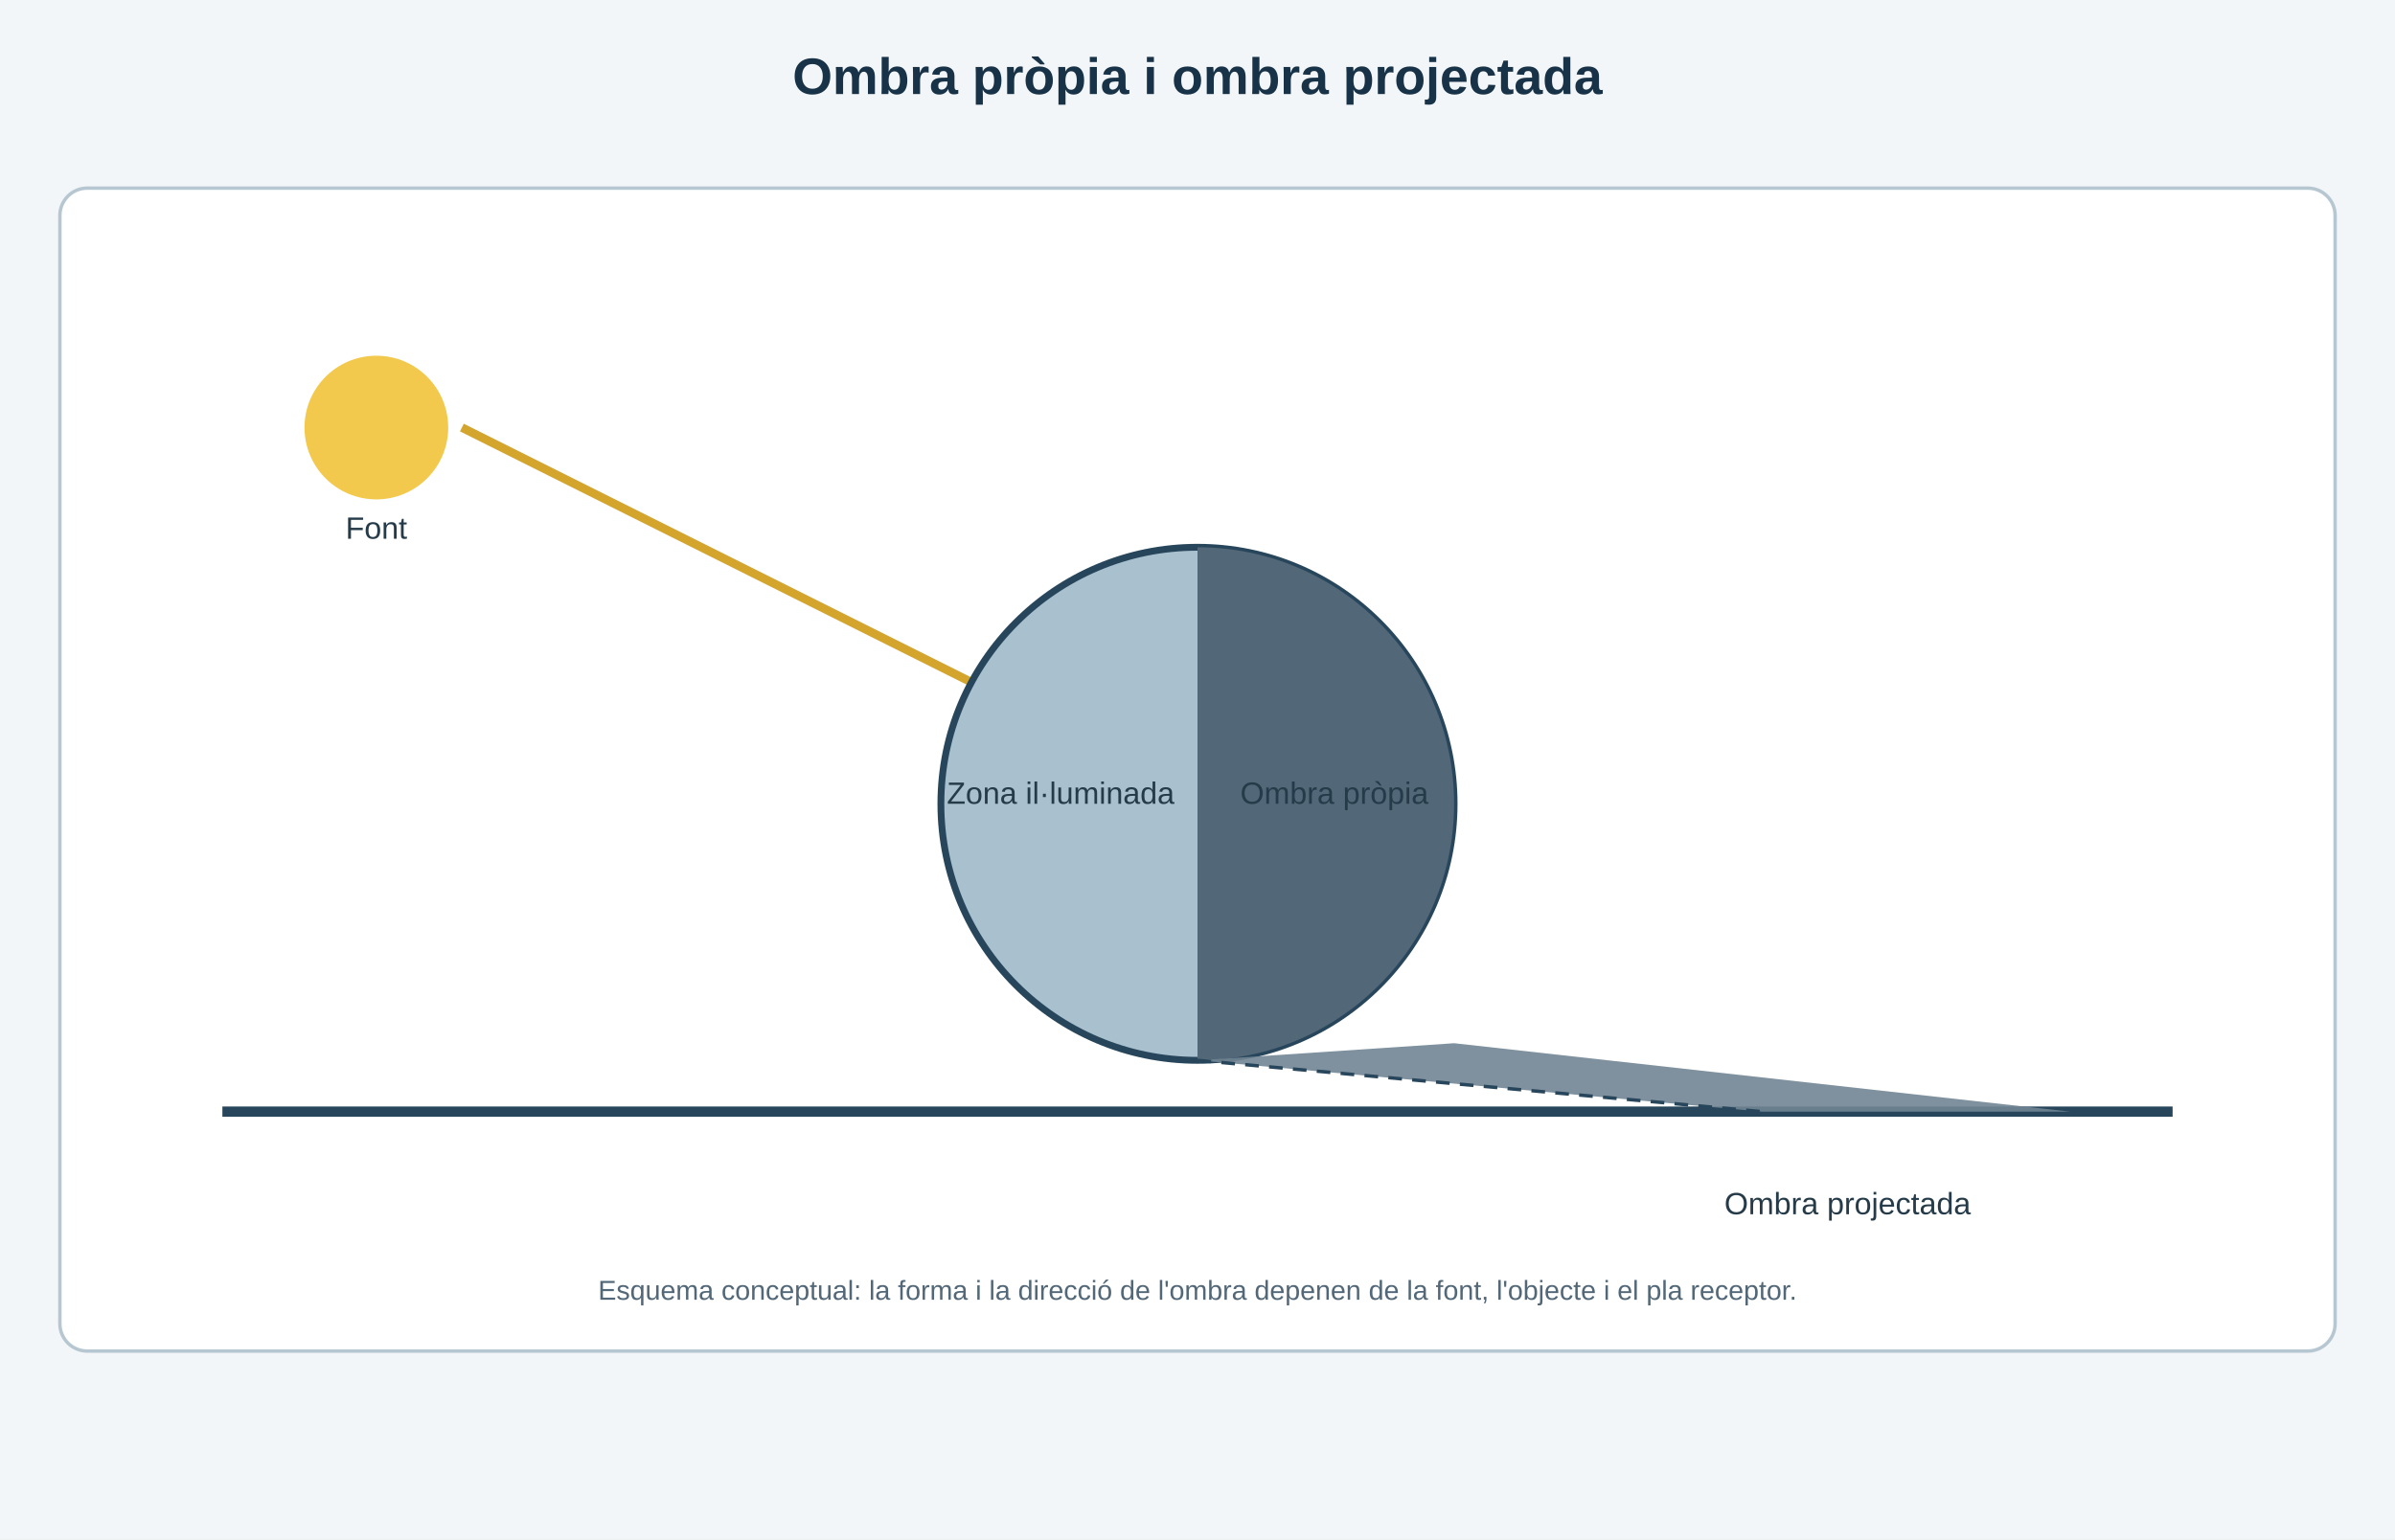
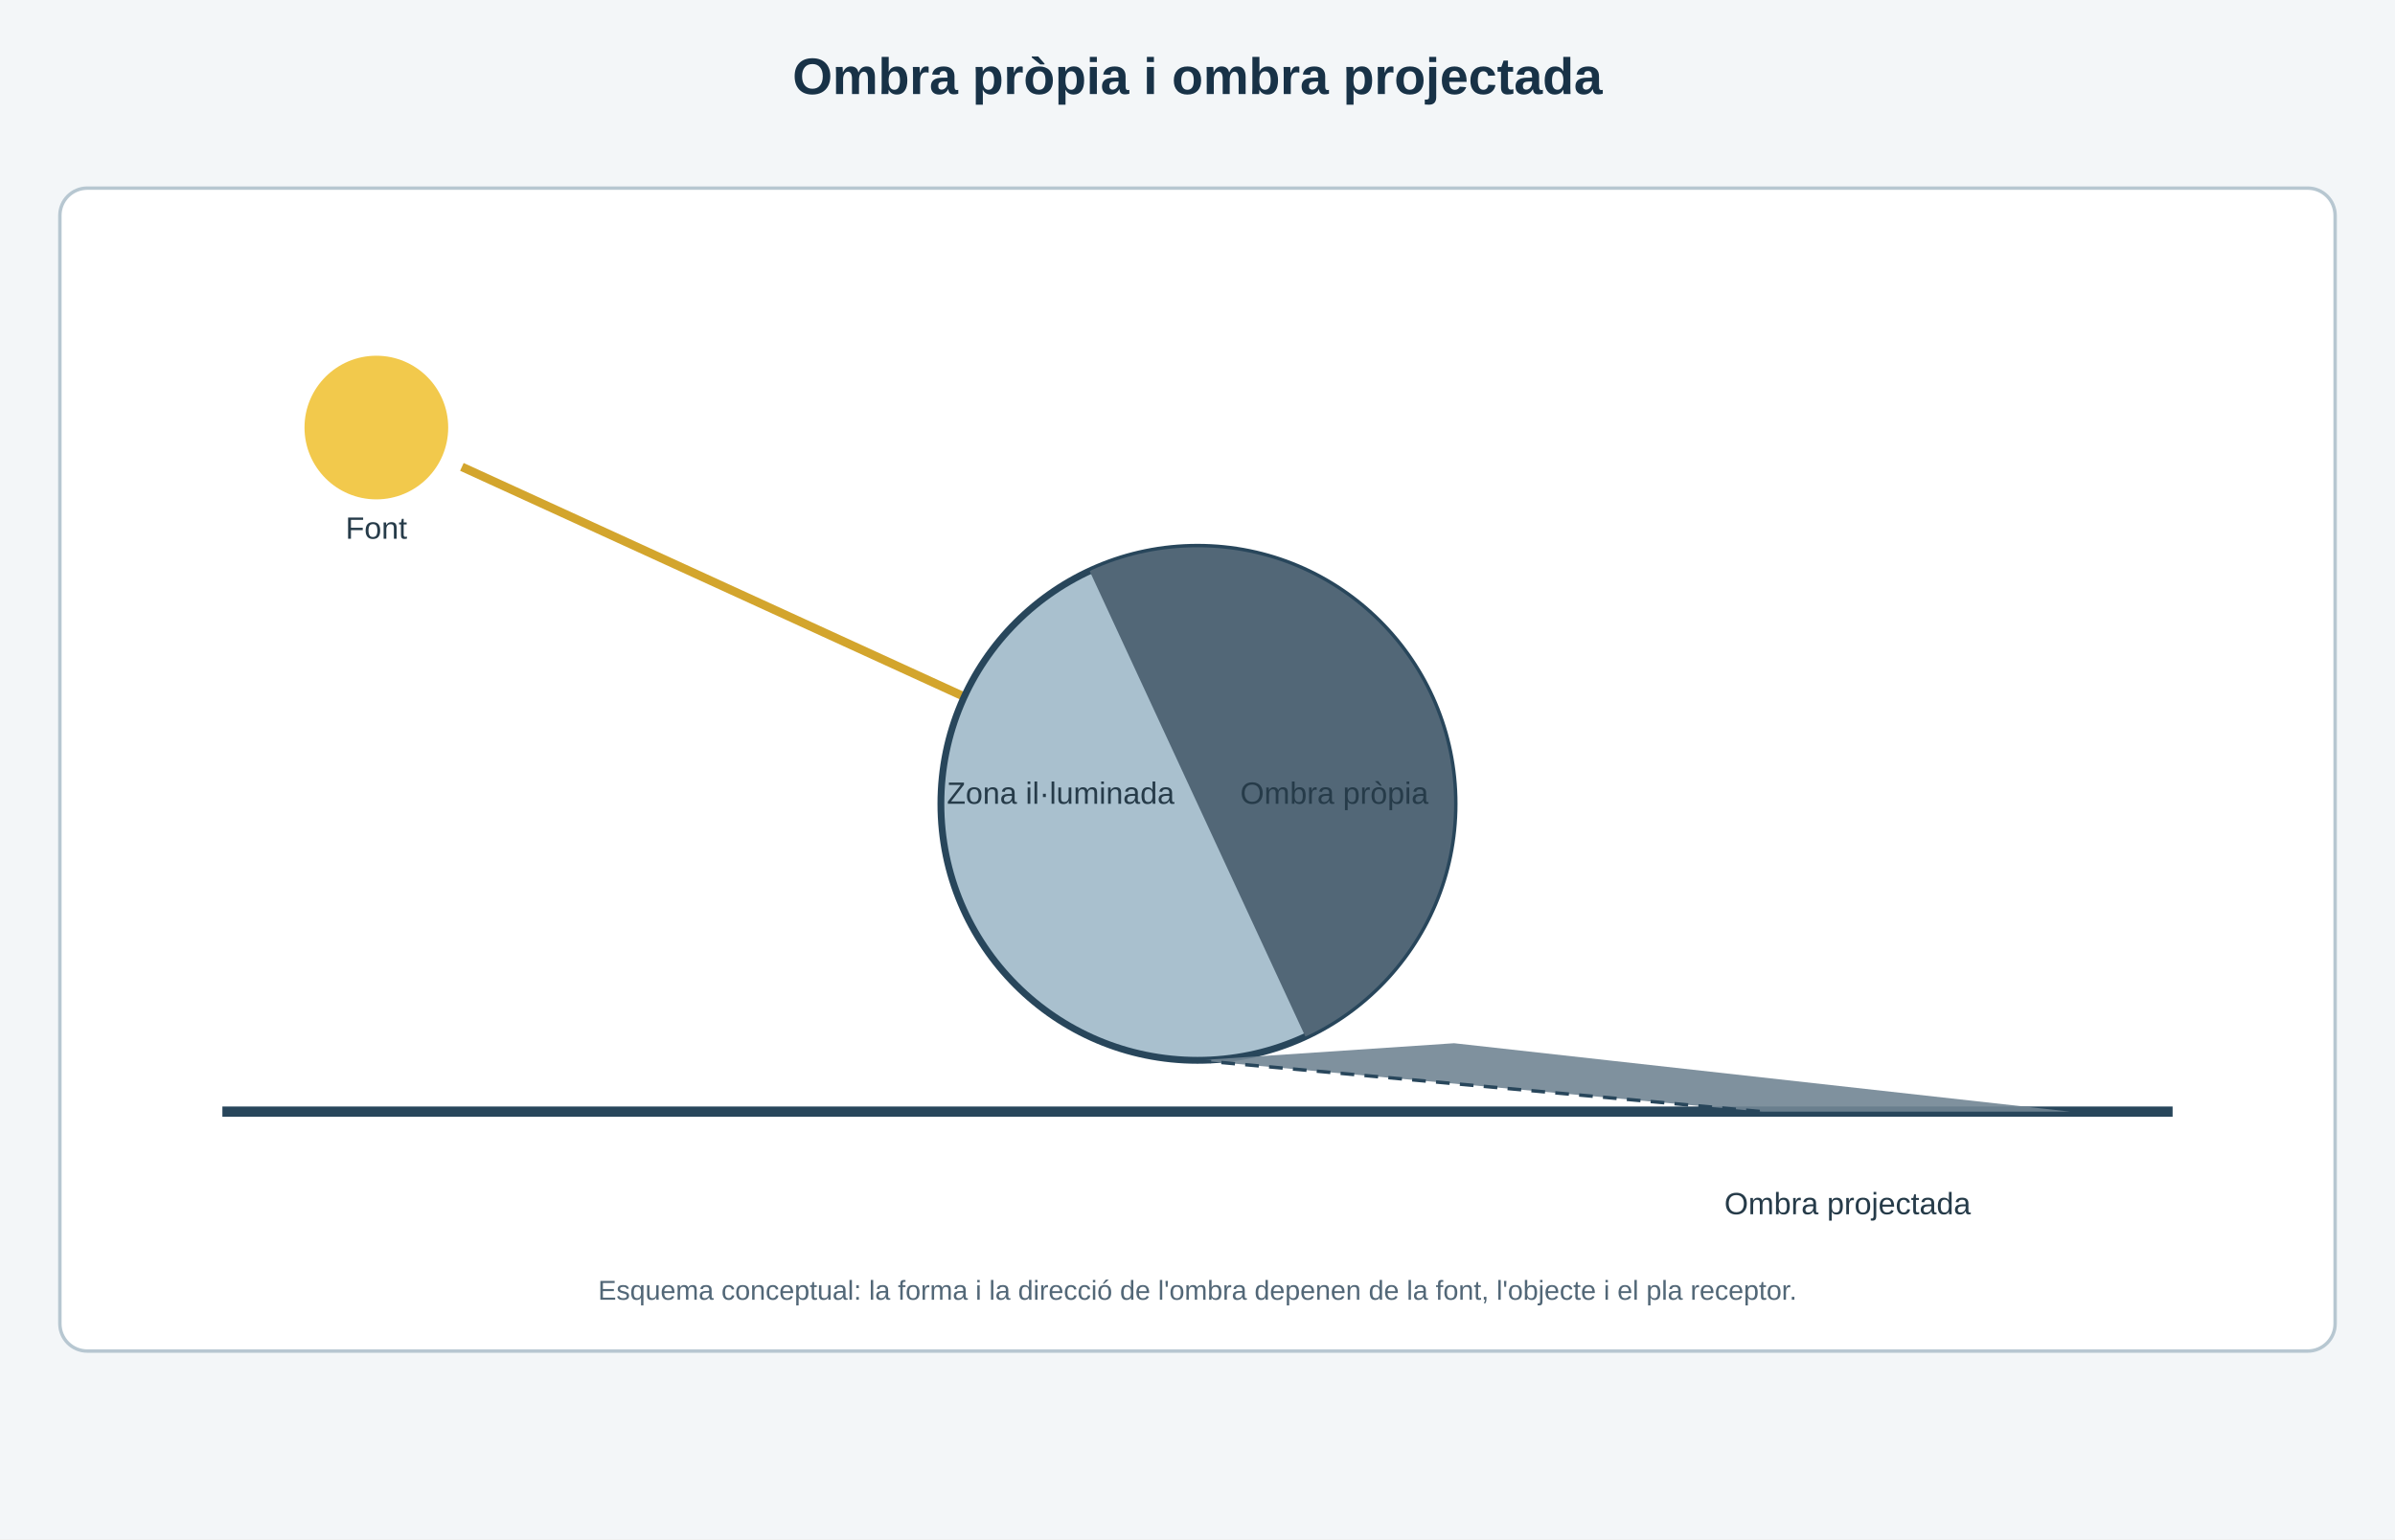
<svg xmlns="http://www.w3.org/2000/svg" width="1400" height="900" viewBox="0 0 1400 900">
  <defs>
    <style>
.t{font:700 30px Arial,sans-serif;fill:#183247}.h{font:700 22px Arial,sans-serif;fill:#28465b}
.b{font:18px Arial,sans-serif;fill:#263b49}.s{font:16px Arial,sans-serif;fill:#526777}
.p{fill:#fff;stroke:#b7c7d1;stroke-width:2}.line{stroke:#28465b;stroke-width:4;fill:none}
.normal{stroke:#d34b43;stroke-width:4;stroke-dasharray:11 8;fill:none}
.ray{stroke:#d3a52d;stroke-width:5;fill:none}
</style>
  </defs>
  <rect width="1400" height="900" fill="#f3f6f8" />
  <text x="700" y="55" text-anchor="middle" class="t">Ombra pròpia i ombra projectada</text>
  <rect x="35" y="110" width="1330" height="680" rx="16" class="p" />
  <circle cx="220" cy="250" r="42" fill="#f2c94c" />
  <text x="220" y="315" text-anchor="middle" class="b">Font</text>
-   <path d="M270 250 L570 400" class="ray" />
+   <path d="M270 273 L565 408" class="ray" />
  <path d="M130 650 H1270" stroke="#28465b" stroke-width="6" />
  <circle cx="700" cy="470" r="150" fill="#a9c0ce" stroke="#28465b" stroke-width="4" />
-   <path d="M700 320 A150 150 0 0 1 700 620 L700 320 Z" fill="#526777" />
+   <defs>
+     <clipPath id="sphereClip">
+       <circle cx="700" cy="470" r="150" />
+     </clipPath>
+   </defs>
+   <path d="M637 334 L900 180 L900 760 L763 606 Z" fill="#526777" clip-path="url(#sphereClip)" />
  <path d="M700 620 L1030 650 L1210 650 L850 610 Z" fill="#718594" opacity=".9" />
  <path d="M700 620 L1030 650" stroke="#28465b" stroke-width="2" stroke-dasharray="8 6" />
  <text x="620" y="470" text-anchor="middle" class="b" fill="#183247">Zona il·luminada</text>
  <text x="780" y="470" text-anchor="middle" class="b" fill="#fff">Ombra pròpia</text>
  <text x="1080" y="710" text-anchor="middle" class="b">Ombra projectada</text>
  <text x="700" y="760" text-anchor="middle" class="s">Esquema conceptual: la forma i la direcció de l'ombra depenen de la font, l'objecte i el pla receptor.</text>
</svg>
